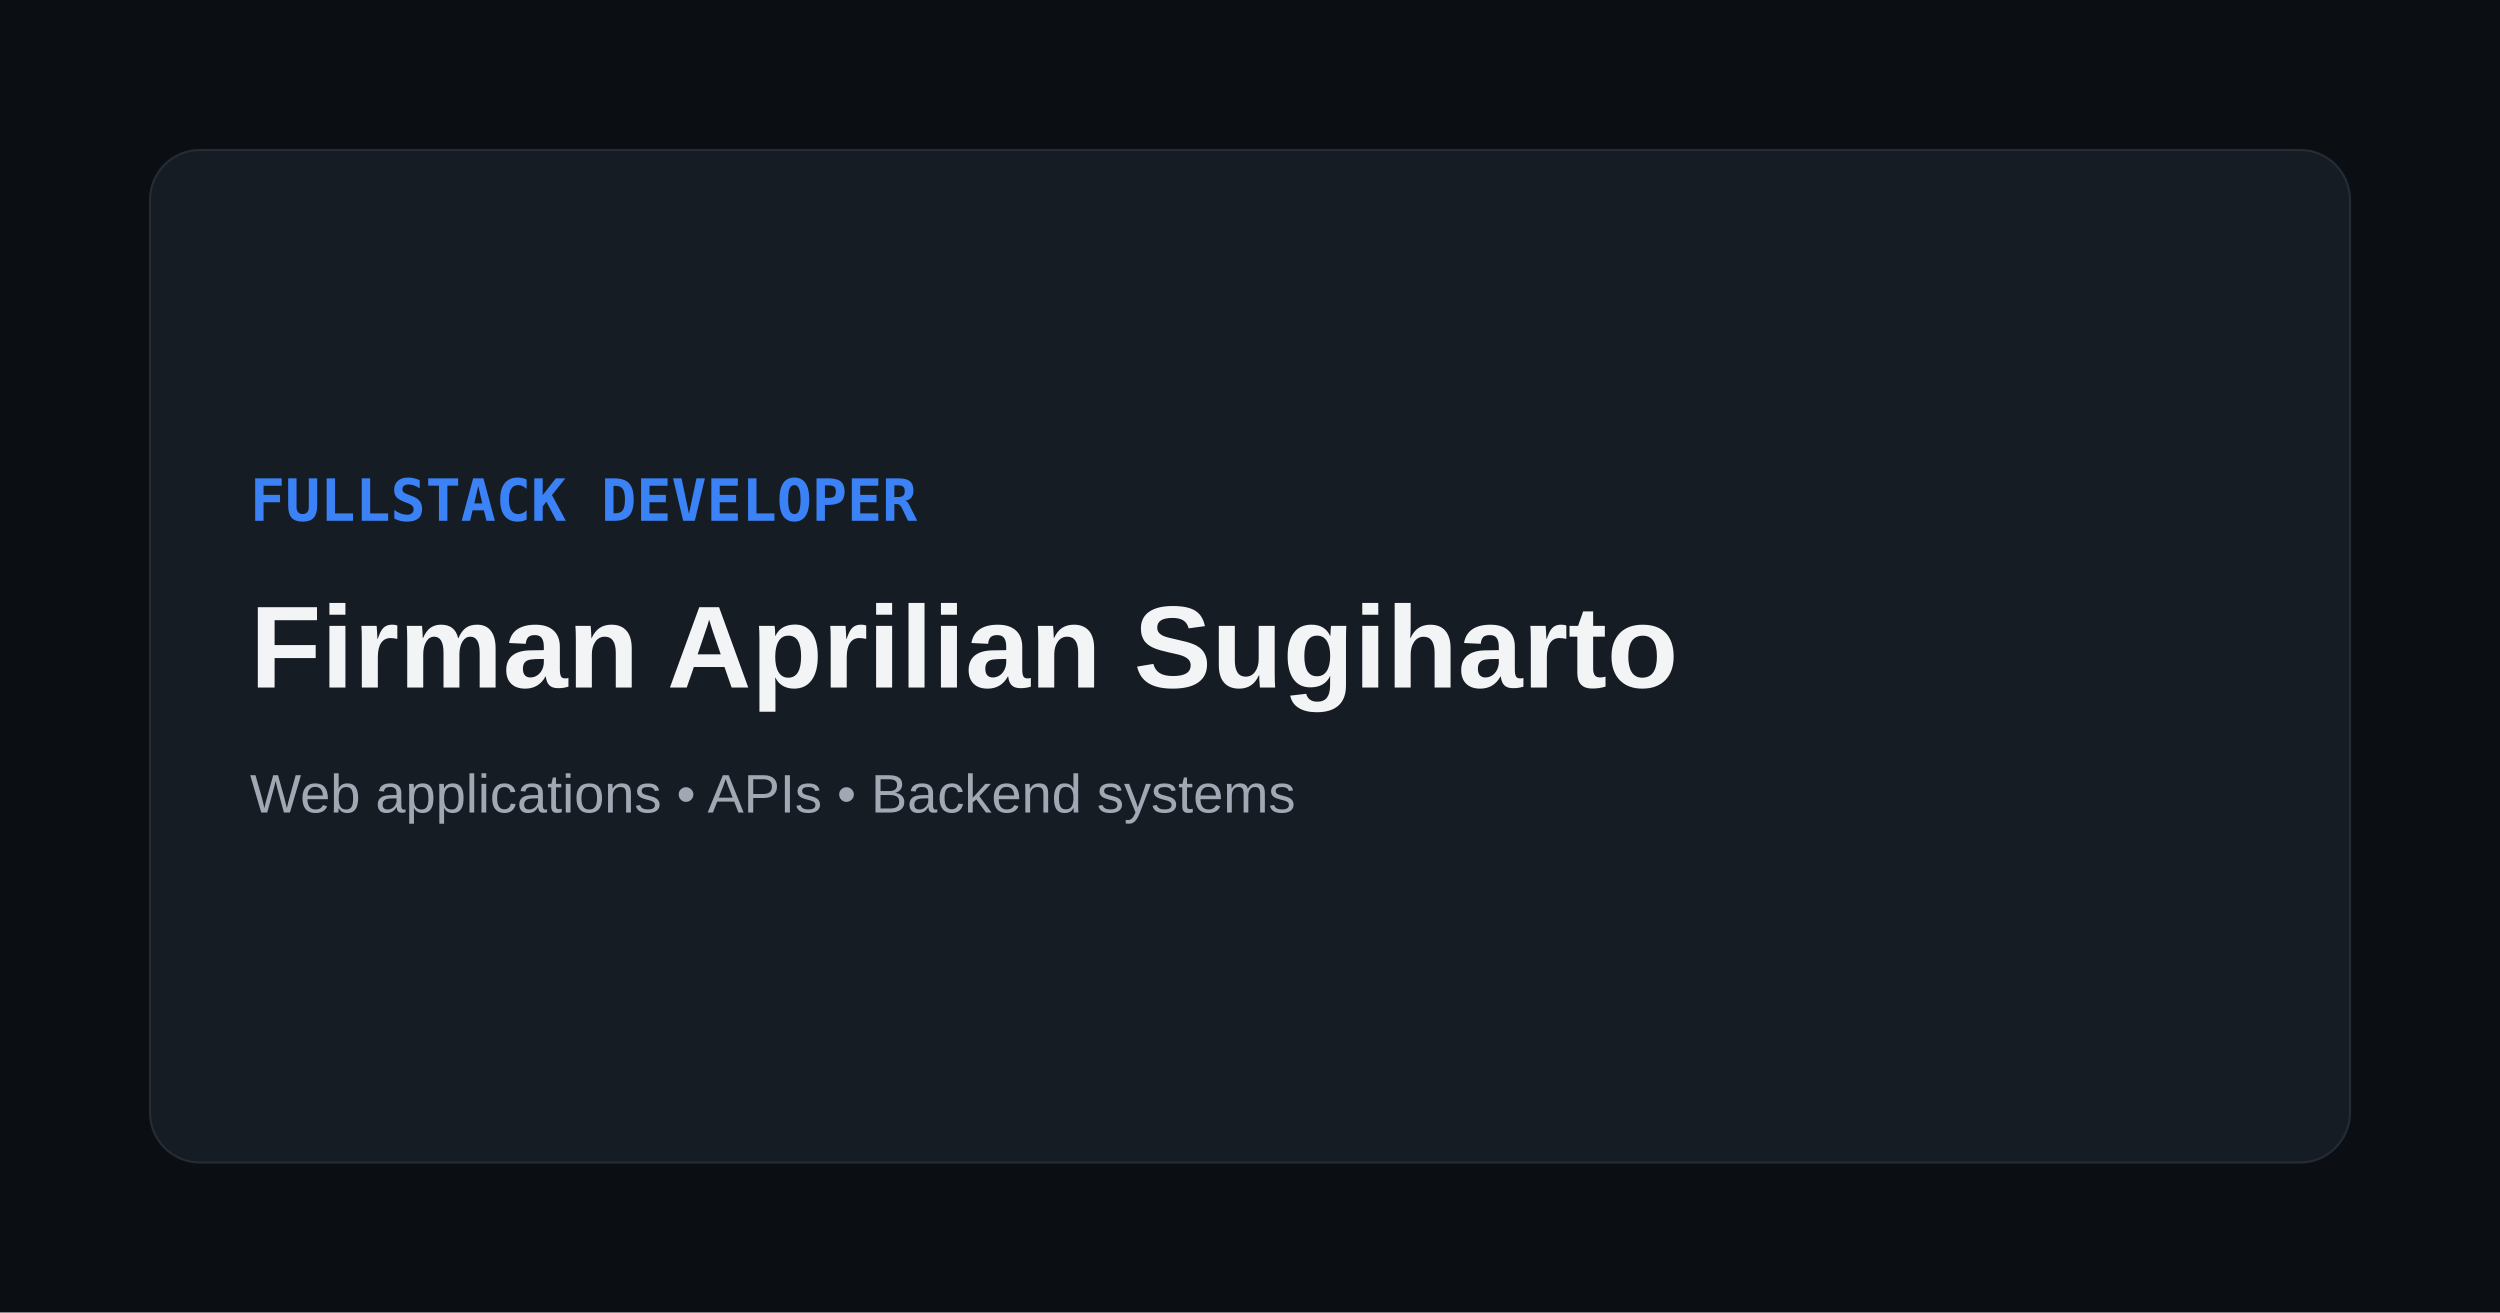
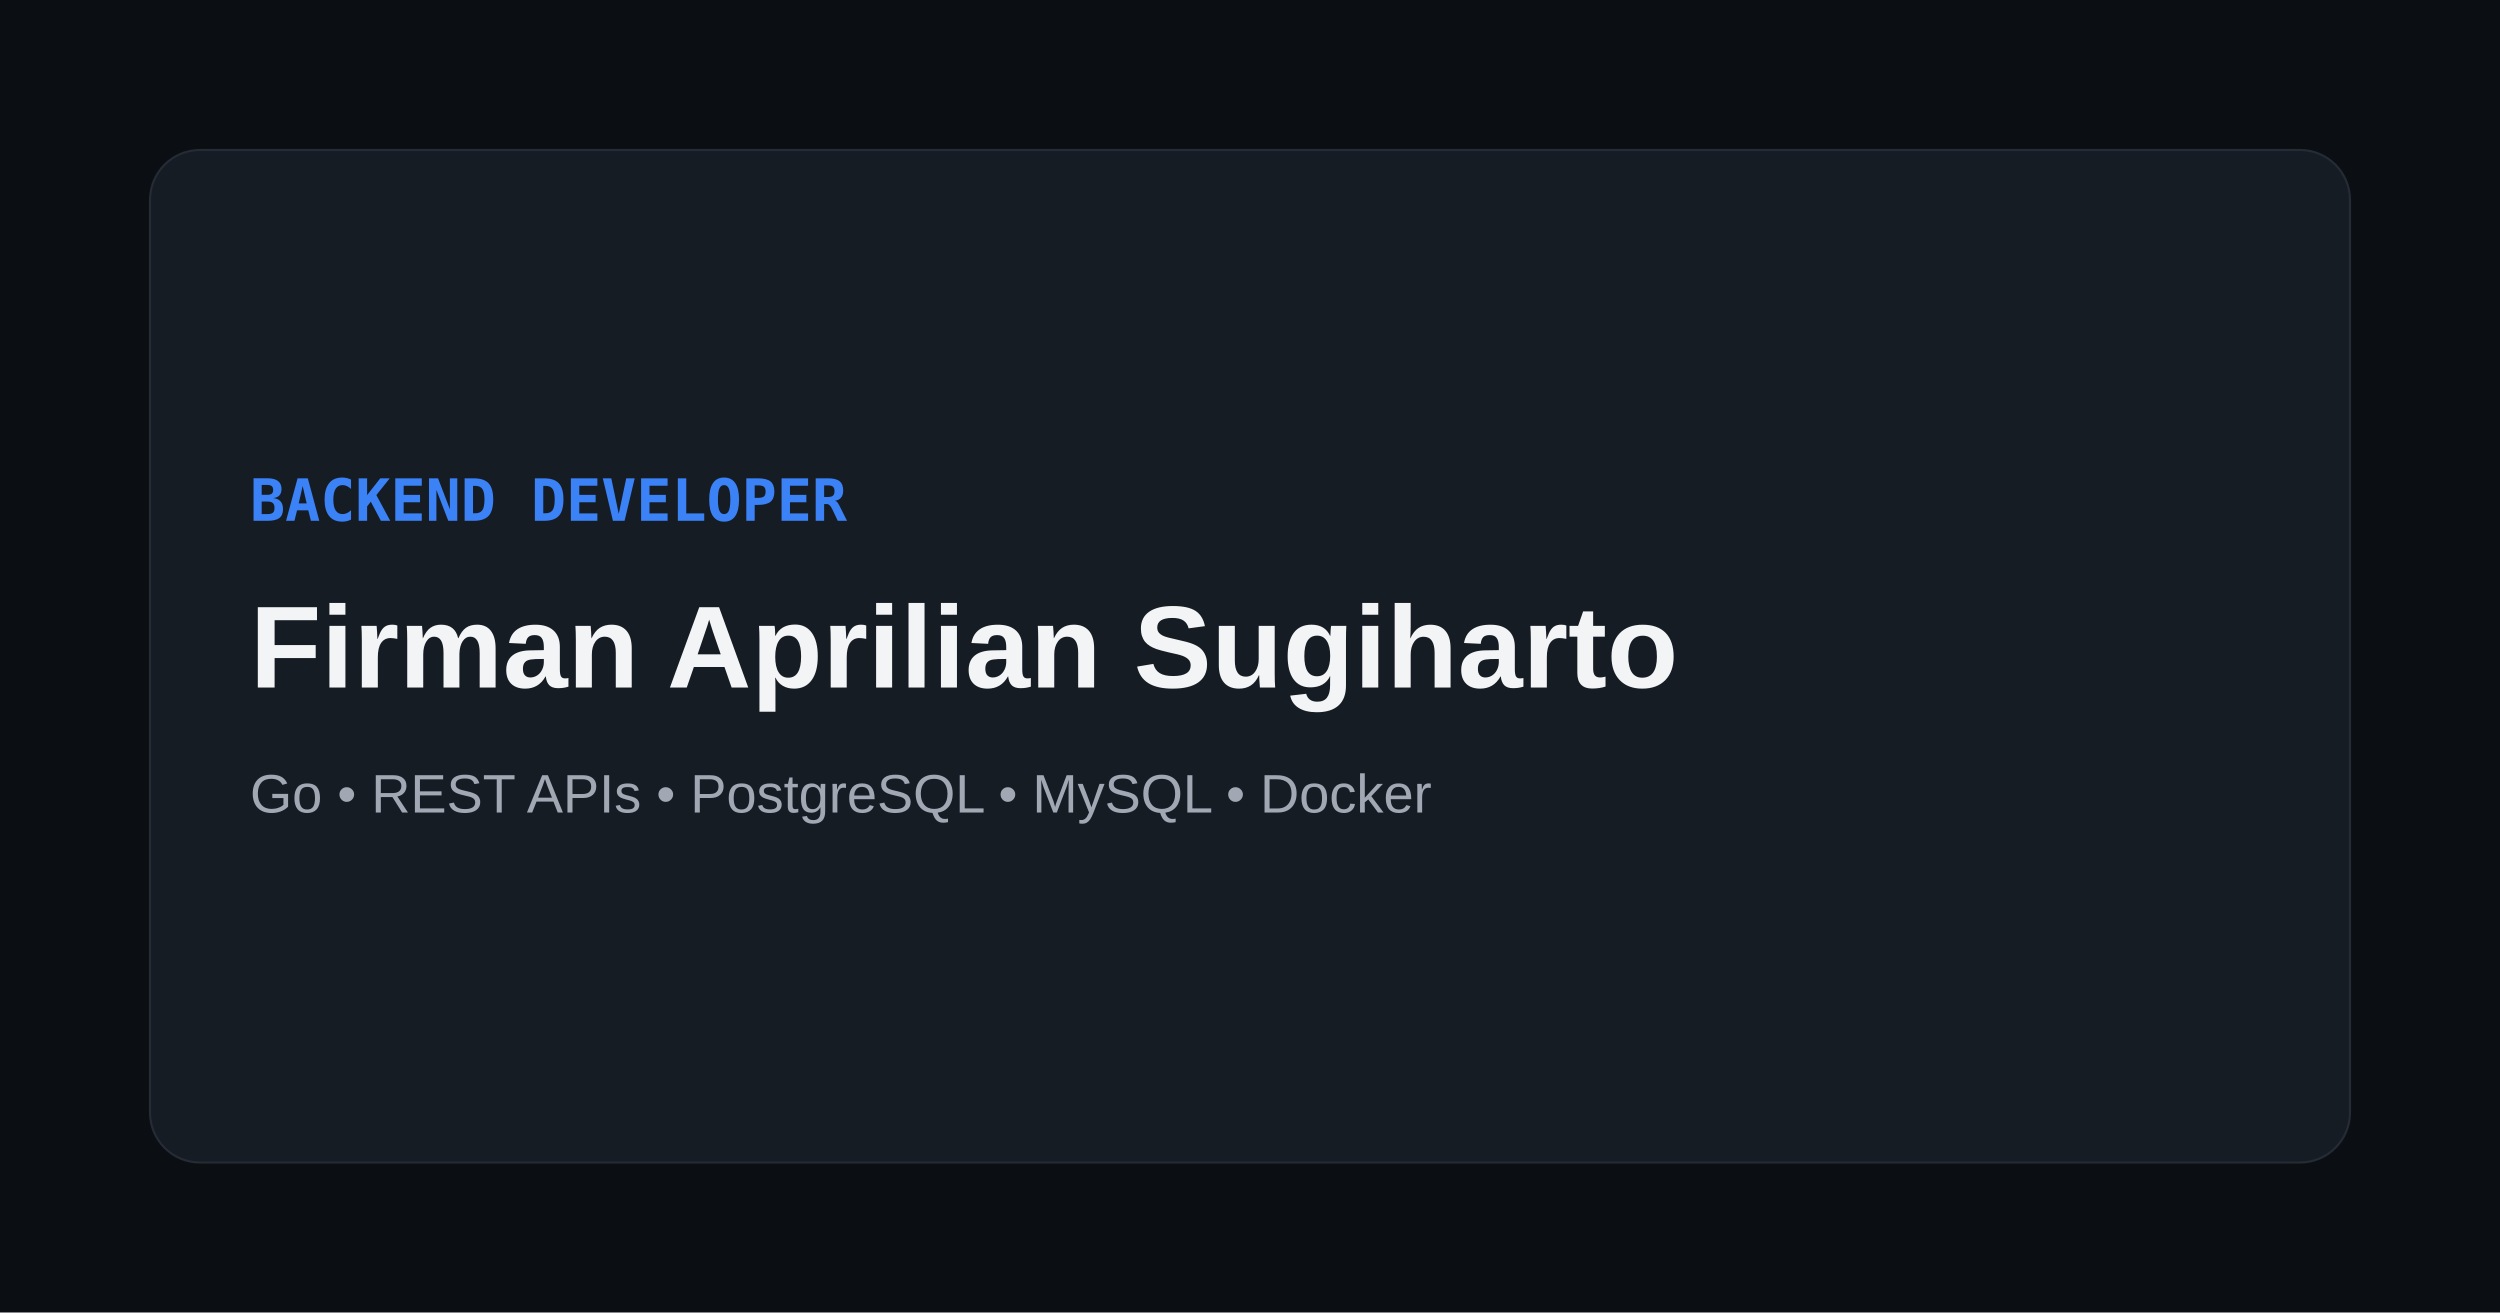
<svg xmlns="http://www.w3.org/2000/svg" width="1200" height="630" viewBox="0 0 1200 630">
  <rect width="1200" height="630" fill="#0B0F14" />
  <rect x="72" y="72" width="1056" height="486" rx="24" fill="#161C24" stroke="#252C36" />
-   <text x="120" y="250" fill="#3B82F6" font-family="monospace" font-size="28" font-weight="600">FULLSTACK DEVELOPER</text>
+   <text x="120" y="250" fill="#3B82F6" font-family="monospace" font-size="28" font-weight="600">BACKEND DEVELOPER</text>
  <text x="120" y="330" fill="#F3F4F6" font-family="Arial, sans-serif" font-size="56" font-weight="700">Firman Aprilian Sugiharto</text>
-   <text x="120" y="390" fill="#A1A8B3" font-family="Arial, sans-serif" font-size="26">Web applications • APIs • Backend systems</text>
+   <text x="120" y="390" fill="#A1A8B3" font-family="Arial, sans-serif" font-size="26">Go • REST APIs • PostgreSQL • MySQL • Docker</text>
</svg>
